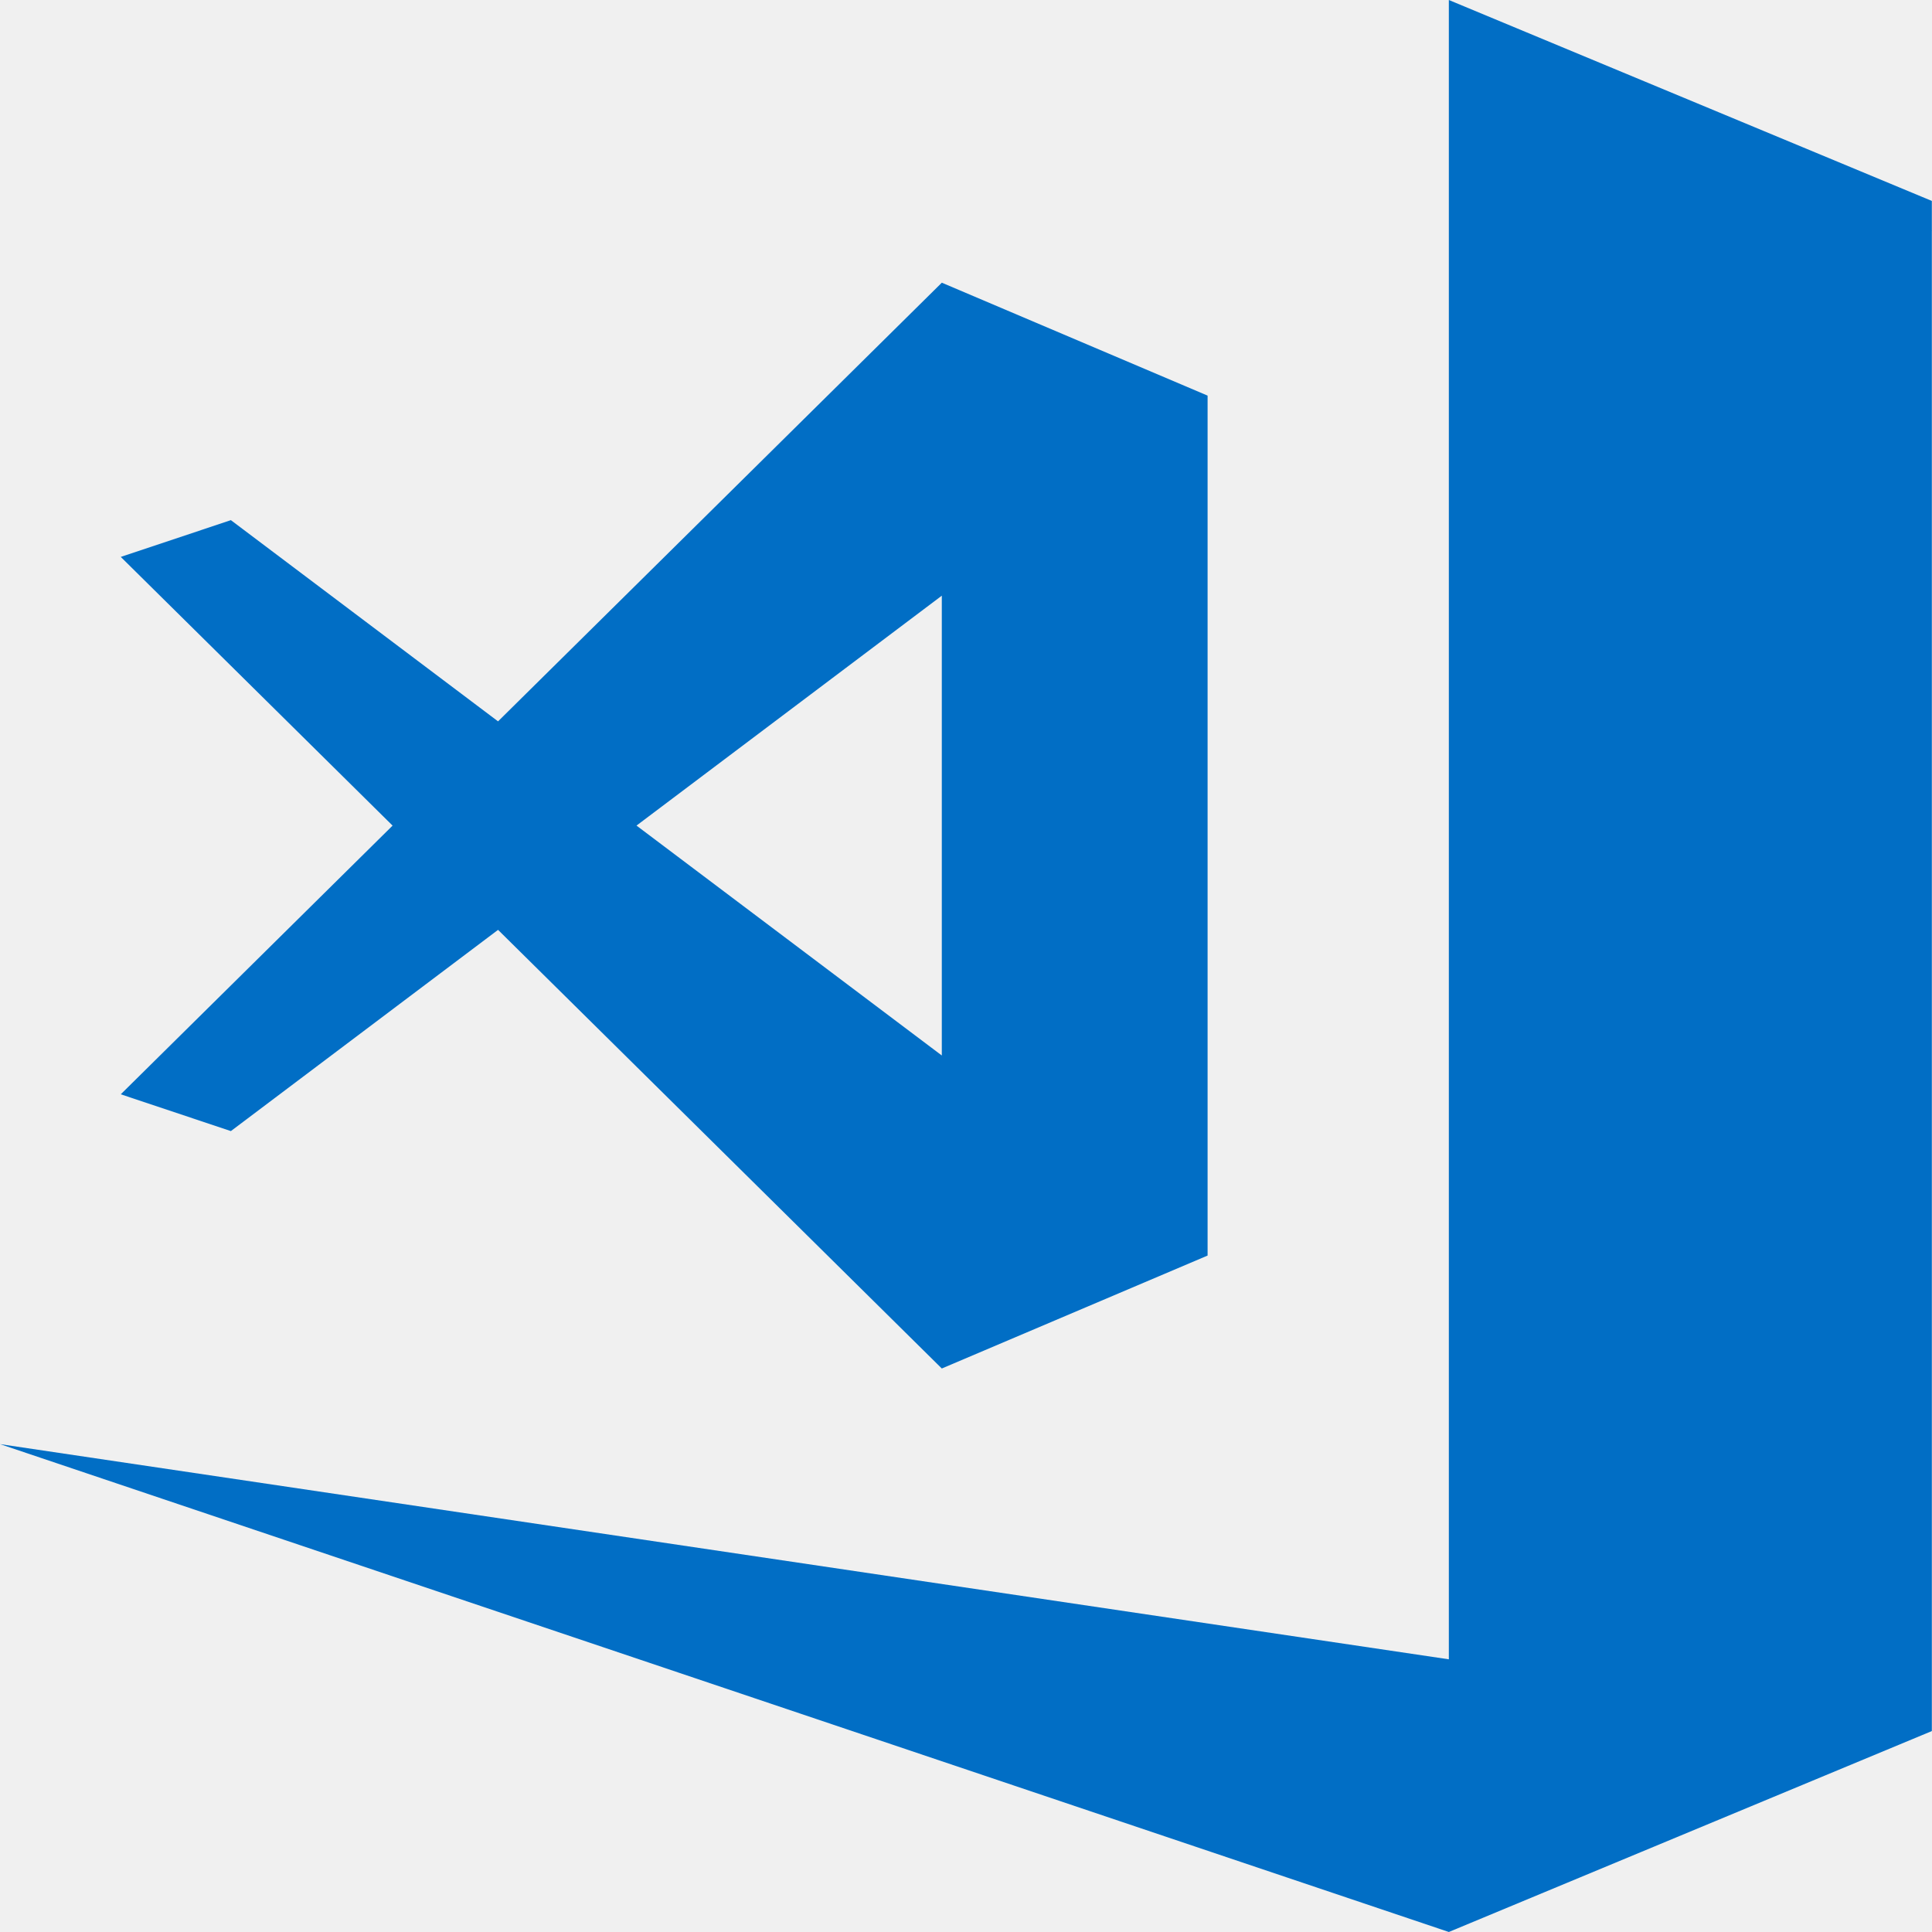
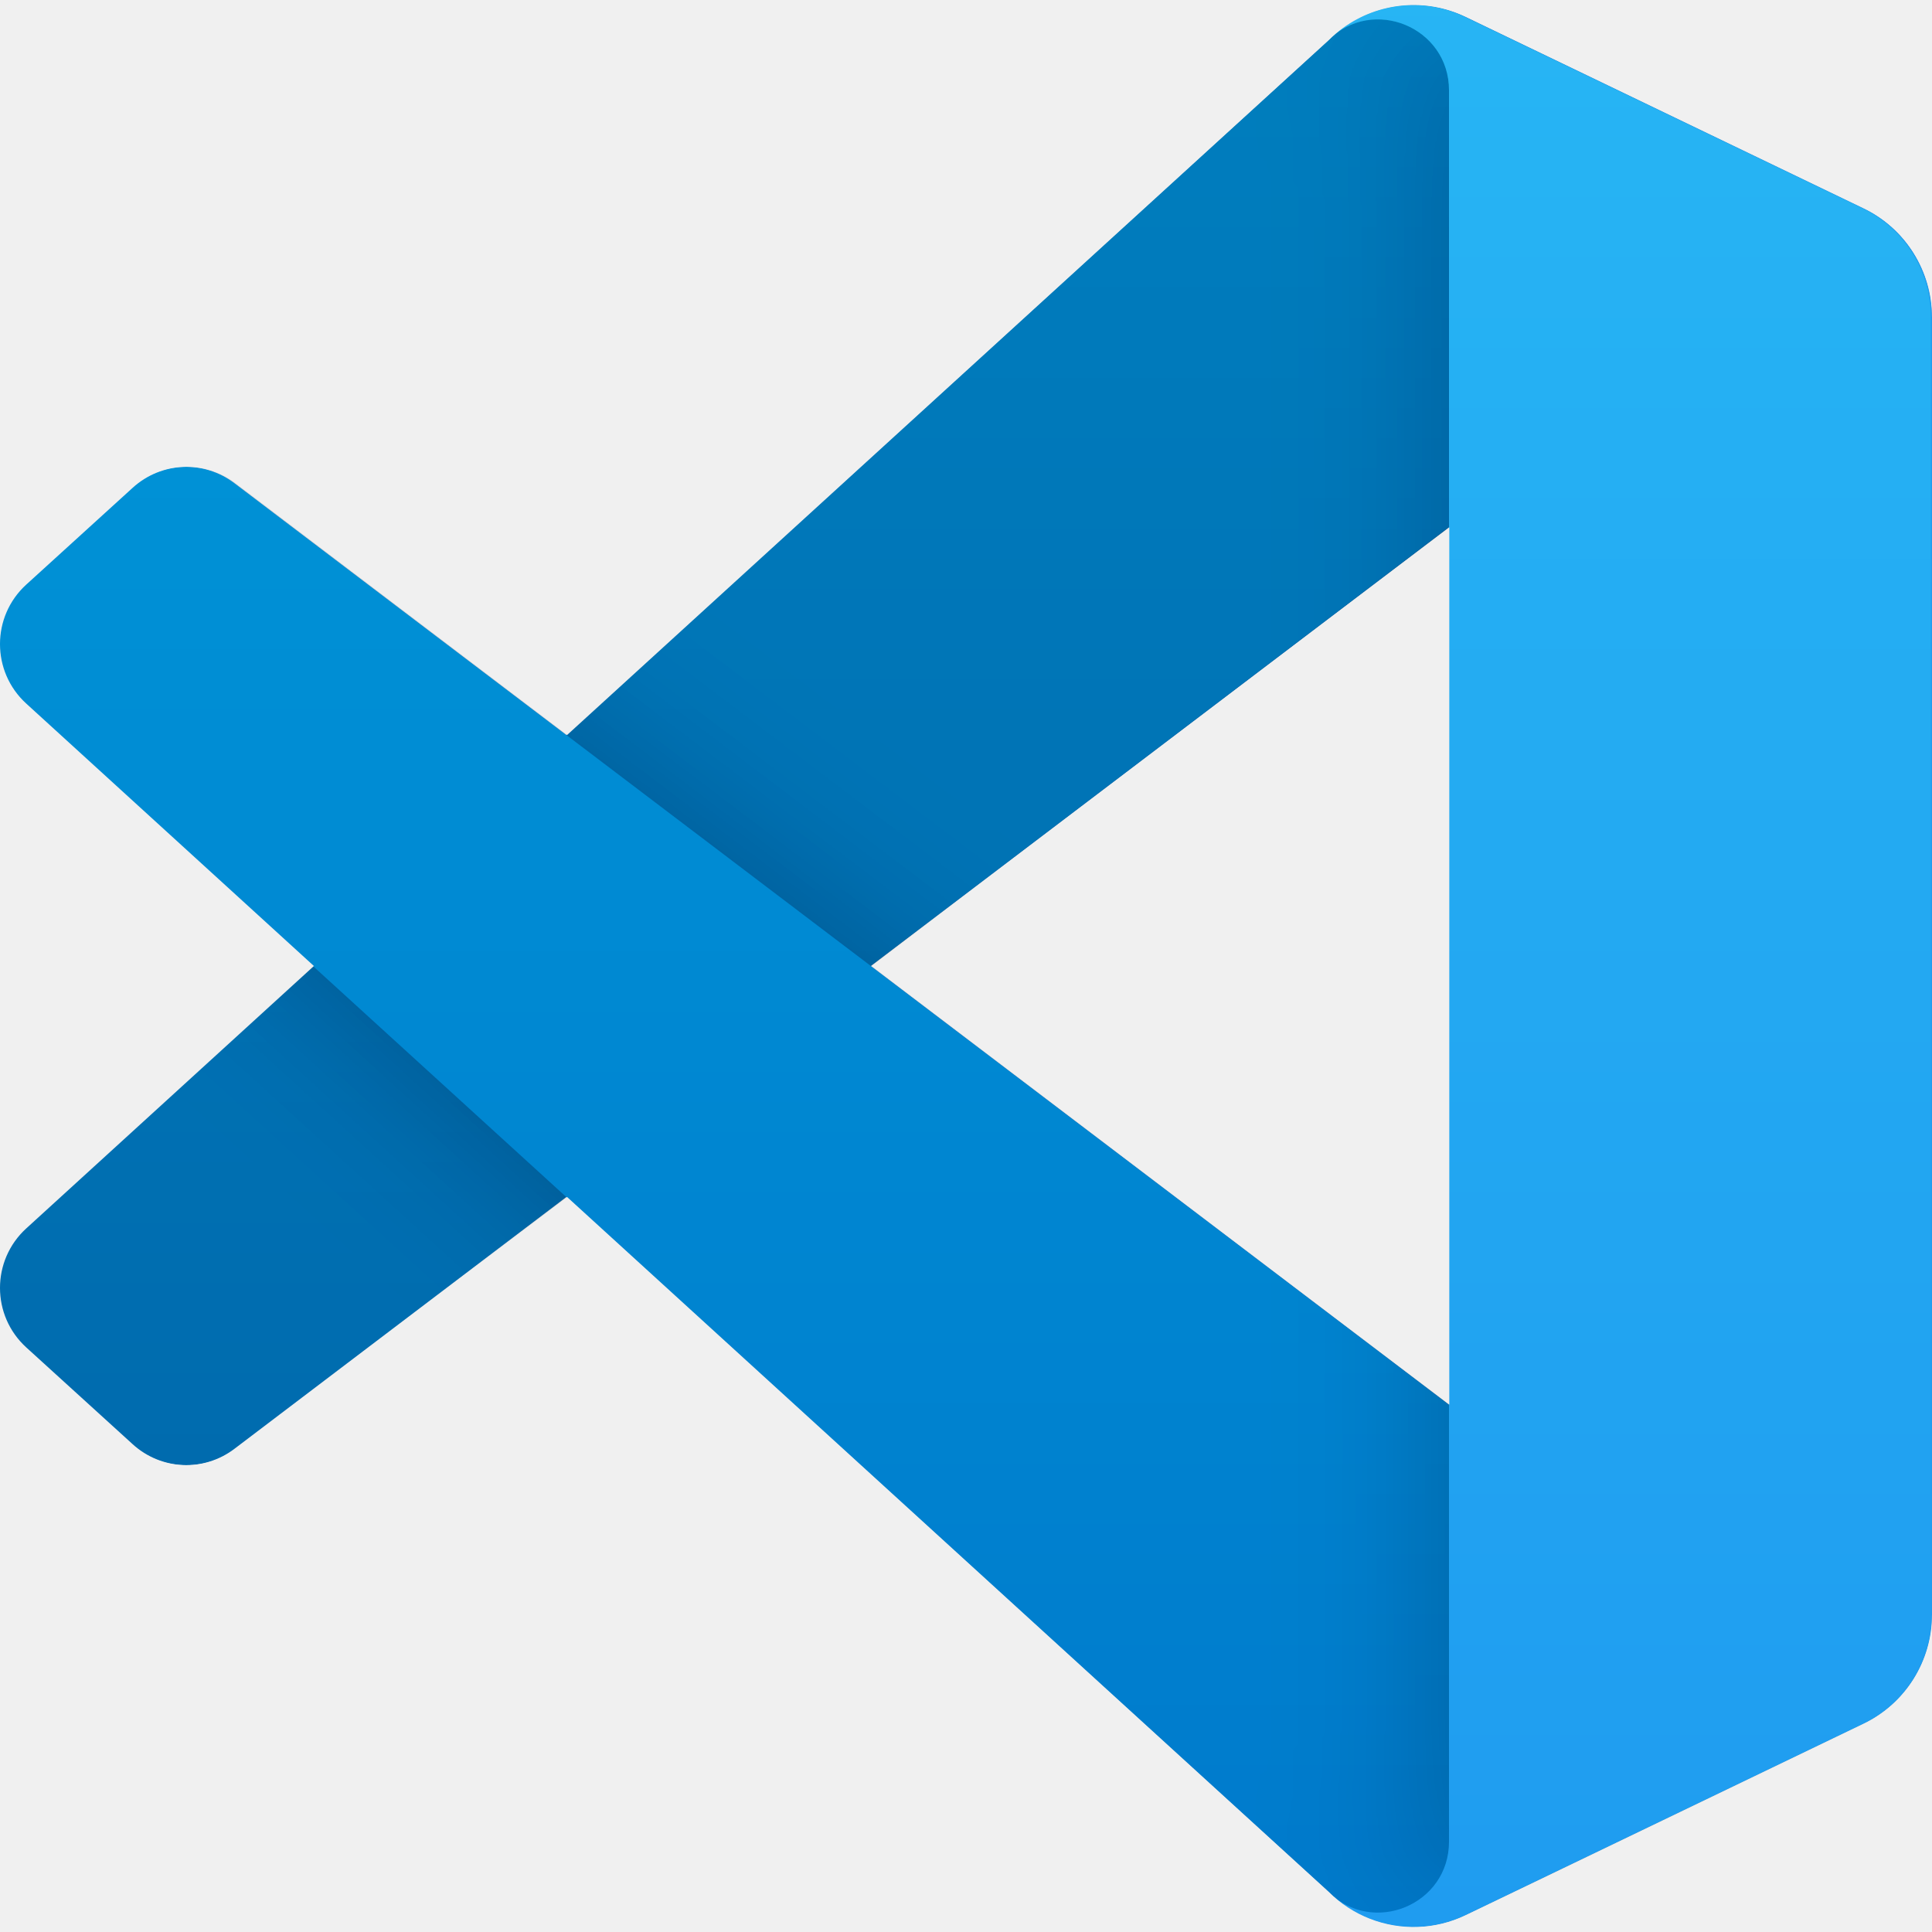
- <svg xmlns="http://www.w3.org/2000/svg" width="256px" height="256px" viewBox="0 0 256 256" version="1.1" preserveAspectRatio="xMidYMid">
-   <g>
-     <path d="M191.979,0 L191.979,219.867 L0,191.354 L191.979,255.998 L255.979,229.375 L255.979,30.592 L256,30.583 L255.979,30.54 L255.979,26.625 L191.979,0 Z M124.796,37.458 L65.994,95.583 L30.592,68.921 L16.002,73.794 L52.019,109.398 L16.002,145 L30.592,149.875 L65.994,123.212 L65.996,123.212 L124.794,181.333 L160.012,166.369 L160.012,52.421 L124.796,37.458 Z M124.794,78.931 L124.794,139.858 L84.34,109.394 L124.794,78.931 Z" fill="#016EC5" />
+ <svg xmlns="http://www.w3.org/2000/svg" width="256" height="256" viewBox="0 0 256 256" fill="none">
+   <mask id="mask0" mask-type="alpha" maskUnits="userSpaceOnUse" x="0" y="0" width="256" height="256">
+     <path fill-rule="evenodd" clip-rule="evenodd" d="M181.534 254.252C185.566 255.823 190.164 255.722 194.234 253.764L246.94 228.403C252.478 225.738 256 220.132 256 213.983V42.018C256 35.869 252.478 30.264 246.94 27.599L194.234 2.237C188.893 -0.333 182.642 0.296 177.955 3.704C177.285 4.191 176.647 4.735 176.049 5.334L75.149 97.386L31.199 64.025C27.108 60.919 21.385 61.173 17.585 64.63L3.489 77.453C-1.159 81.68 -1.164 88.993 3.478 93.227L41.593 128L3.478 162.773C-1.164 167.008 -1.159 174.32 3.489 178.548L17.585 191.37C21.385 194.827 27.108 195.081 31.199 191.976L75.149 158.614L176.049 250.667C177.645 252.264 179.519 253.467 181.534 254.252ZM192.039 69.885L115.479 128L192.039 186.115V69.885Z" fill="white" />
+   </mask>
+   <g mask="url(#mask0)">
+     <path d="M246.94 27.638L194.193 2.241C188.088 -0.698 180.791 0.542 175.999 5.333L3.324 162.773C-1.321 167.008 -1.315 174.32 3.335 178.548L17.44 191.37C21.242 194.827 26.968 195.081 31.062 191.976L239.003 34.227C245.979 28.935 255.999 33.91 255.999 42.667V42.054C255.999 35.908 252.478 30.305 246.94 27.638Z" fill="#0065A9" />
+     <g filter="url(#filter0_d)">
+       <path d="M246.94 228.362L194.193 253.759C188.088 256.698 180.791 255.458 175.999 250.667L3.324 93.227C-1.321 88.993 -1.315 81.68 3.335 77.452L17.44 64.63C21.242 61.173 26.968 60.919 31.062 64.025L239.003 221.773C245.979 227.065 255.999 222.09 255.999 213.333V213.946C255.999 220.092 252.478 225.695 246.94 228.362Z" fill="#007ACC" />
+     </g>
+     <g filter="url(#filter1_d)">
+       <path d="M194.196 253.763C188.089 256.7 180.792 255.459 176 250.667C181.904 256.571 192 252.389 192 244.039V11.961C192 3.611 181.904 -0.571 176 5.333C180.792 0.541 188.089 -0.701 194.196 2.236L246.934 27.599C252.476 30.264 256 35.869 256 42.018V213.983C256 220.132 252.476 225.737 246.934 228.402L194.196 253.763Z" fill="#1F9CF0" />
+     </g>
+     <g style="mix-blend-mode:overlay" opacity="0.25">
+       <path fill-rule="evenodd" clip-rule="evenodd" d="M181.378 254.252C185.41 255.822 190.008 255.722 194.077 253.764L246.783 228.402C252.322 225.737 255.844 220.132 255.844 213.983V42.018C255.844 35.869 252.322 30.264 246.784 27.599L194.077 2.237C188.737 -0.333 182.486 0.296 177.798 3.704C177.129 4.191 176.491 4.734 175.892 5.333L74.993 97.386L31.043 64.025C26.952 60.919 21.229 61.173 17.429 64.63L3.333 77.452C-1.315 81.68 -1.32 88.993 3.322 93.227L41.436 128L3.322 162.773C-1.32 167.008 -1.315 174.32 3.333 178.548L17.429 191.37C21.229 194.827 26.952 195.081 31.043 191.976L74.993 158.614L175.892 250.667C177.488 252.264 179.363 253.467 181.378 254.252ZM191.883 69.885L115.323 128L191.883 186.115V69.885Z" fill="url(#paint0_linear)" />
+     </g>
  </g>
+   <defs>
+     <filter id="filter0_d" x="-21.49" y="40.523" width="298.822" height="236.149" filterUnits="userSpaceOnUse" color-interpolation-filters="sRGB">
+       <feFlood flood-opacity="0" result="BackgroundImageFix" />
+       <feColorMatrix in="SourceAlpha" type="matrix" values="0 0 0 0 0 0 0 0 0 0 0 0 0 0 0 0 0 0 127 0" />
+       <feOffset />
+       <feGaussianBlur stdDeviation="10.667" />
+       <feColorMatrix type="matrix" values="0 0 0 0 0 0 0 0 0 0 0 0 0 0 0 0 0 0 0.25 0" />
+       <feBlend mode="overlay" in2="BackgroundImageFix" result="effect1_dropShadow" />
+       <feBlend mode="normal" in="SourceGraphic" in2="effect1_dropShadow" result="shape" />
+     </filter>
+     <filter id="filter1_d" x="154.667" y="-20.674" width="122.667" height="297.347" filterUnits="userSpaceOnUse" color-interpolation-filters="sRGB">
+       <feFlood flood-opacity="0" result="BackgroundImageFix" />
+       <feColorMatrix in="SourceAlpha" type="matrix" values="0 0 0 0 0 0 0 0 0 0 0 0 0 0 0 0 0 0 127 0" />
+       <feOffset />
+       <feGaussianBlur stdDeviation="10.667" />
+       <feColorMatrix type="matrix" values="0 0 0 0 0 0 0 0 0 0 0 0 0 0 0 0 0 0 0.25 0" />
+       <feBlend mode="overlay" in2="BackgroundImageFix" result="effect1_dropShadow" />
+       <feBlend mode="normal" in="SourceGraphic" in2="effect1_dropShadow" result="shape" />
+     </filter>
+     <linearGradient id="paint0_linear" x1="127.844" y1="0.66" x2="127.844" y2="255.34" gradientUnits="userSpaceOnUse">
+       <stop stop-color="white" />
+       <stop offset="1" stop-color="white" stop-opacity="0" />
+     </linearGradient>
+   </defs>
</svg>
